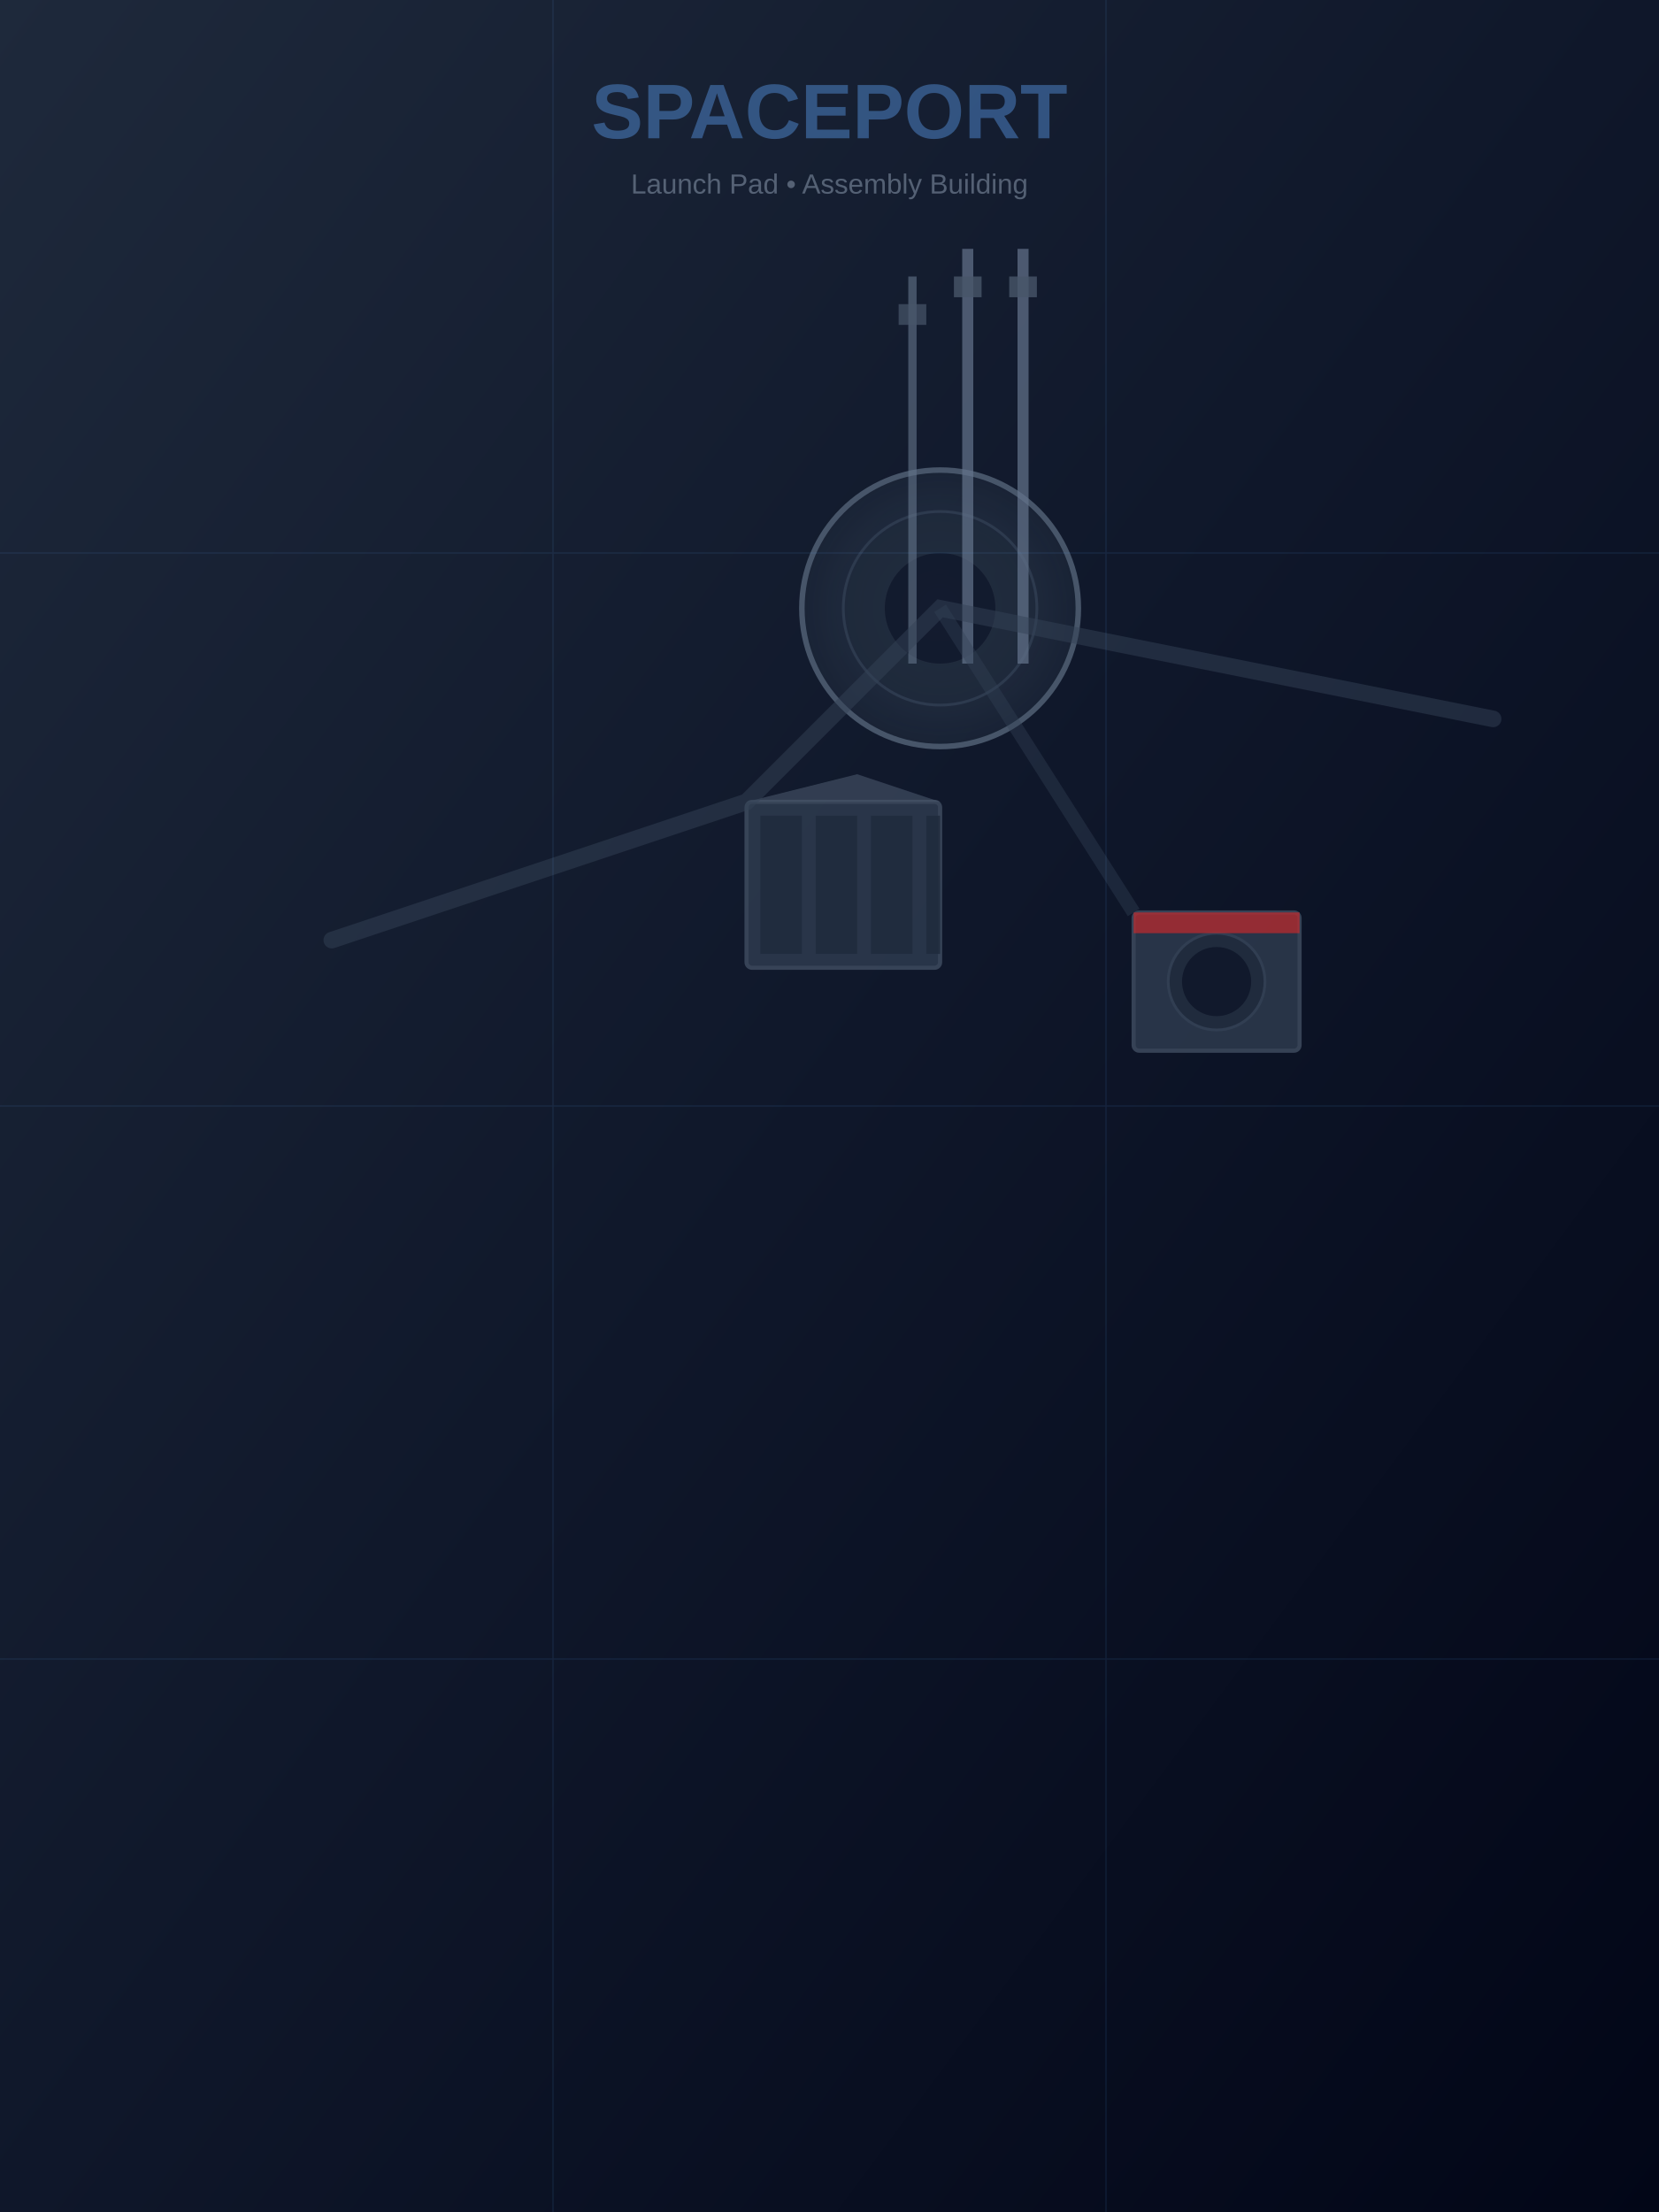
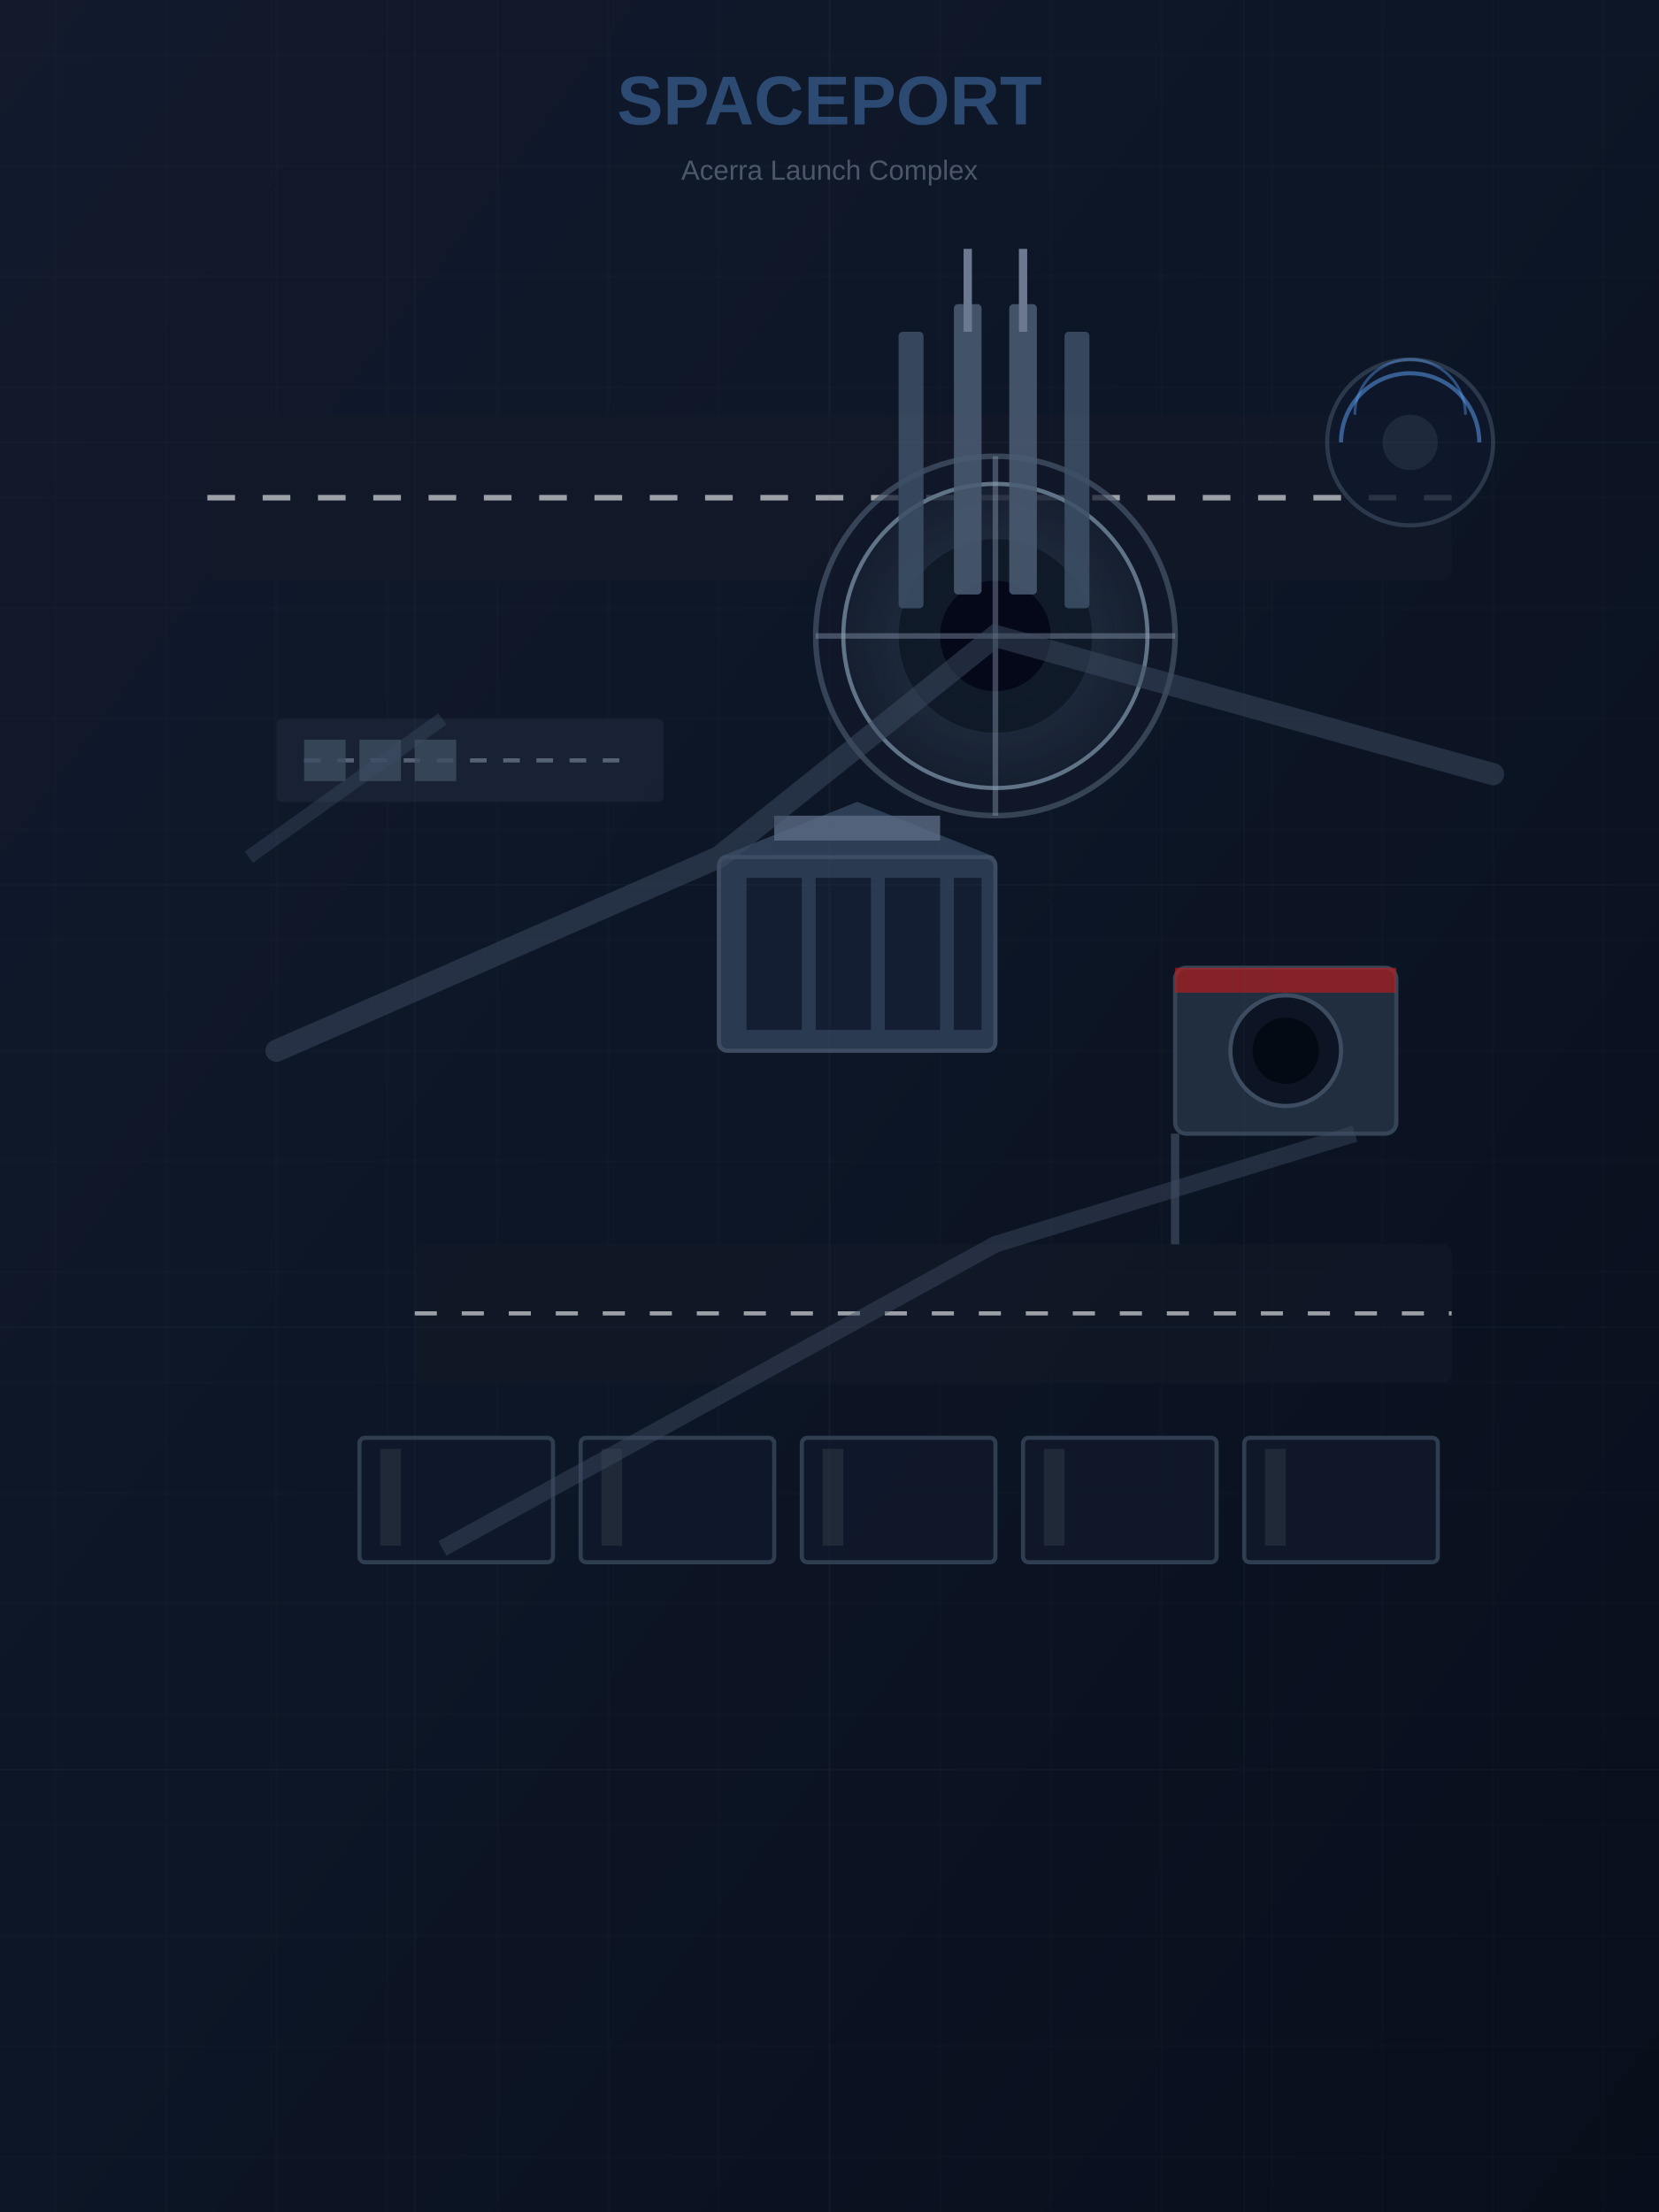
<svg xmlns="http://www.w3.org/2000/svg" width="1200" height="1600">
  <defs>
    <linearGradient id="spaceBg" x1="0%" y1="0%" x2="100%" y2="100%">
-       <stop offset="0%" style="stop-color:#1e293b;stop-opacity:1" />
-       <stop offset="50%" style="stop-color:#0f172a;stop-opacity:1" />
-       <stop offset="100%" style="stop-color:#020617;stop-opacity:1" />
+       <stop offset="0%" style="stop-color:#141b2d;stop-opacity:1" />
+       <stop offset="50%" style="stop-color:#0b1523;stop-opacity:1" />
+       <stop offset="100%" style="stop-color:#050912;stop-opacity:1" />
    </linearGradient>
+     <pattern id="tarmacPattern" x="0" y="0" width="80" height="80" patternUnits="userSpaceOnUse">
+       <rect width="80" height="80" fill="#0f172a" />
+       <path d="M0 40 L80 40" stroke="#1e293b" stroke-width="2" opacity="0.4" />
+       <path d="M40 0 L40 80" stroke="#1e293b" stroke-width="2" opacity="0.4" />
+     </pattern>
    <radialGradient id="launchPadGrad" cx="50%" cy="50%">
-       <stop offset="0%" style="stop-color:#334155;stop-opacity:0.8" />
-       <stop offset="100%" style="stop-color:#1e293b;stop-opacity:0.6" />
+       <stop offset="0%" style="stop-color:#334155;stop-opacity:0.9" />
+       <stop offset="100%" style="stop-color:#1b2738;stop-opacity:0.5" />
    </radialGradient>
  </defs>
  <rect width="1200" height="1600" fill="url(#spaceBg)" />
-   <circle cx="680" cy="440" r="100" fill="url(#launchPadGrad)" stroke="#475569" stroke-width="4" />
-   <circle cx="680" cy="440" r="70" fill="#1e293b" opacity="0.7" stroke="#334155" stroke-width="2" />
-   <circle cx="680" cy="440" r="40" fill="#0f172a" opacity="0.8" />
-   <line x1="700" y1="480" x2="700" y2="180" stroke="#64748b" stroke-width="8" opacity="0.7" />
-   <line x1="740" y1="480" x2="740" y2="180" stroke="#64748b" stroke-width="8" opacity="0.7" />
-   <line x1="660" y1="480" x2="660" y2="200" stroke="#64748b" stroke-width="6" opacity="0.6" />
-   <rect x="690" y="200" width="20" height="15" fill="#475569" opacity="0.8" />
-   <rect x="730" y="200" width="20" height="15" fill="#475569" opacity="0.8" />
-   <rect x="650" y="220" width="20" height="15" fill="#475569" opacity="0.7" />
-   <rect x="540" y="580" width="140" height="120" fill="#334155" opacity="0.7" stroke="#475569" stroke-width="3" rx="4" />
-   <rect x="550" y="590" width="30" height="100" fill="#1e293b" opacity="0.8" />
-   <rect x="590" y="590" width="30" height="100" fill="#1e293b" opacity="0.8" />
-   <rect x="630" y="590" width="30" height="100" fill="#1e293b" opacity="0.8" />
-   <rect x="670" y="590" width="10" height="100" fill="#1e293b" opacity="0.8" />
-   <polygon points="540,580 620,560 680,580" fill="#475569" opacity="0.6" />
-   <rect x="820" y="660" width="120" height="100" fill="#334155" opacity="0.7" stroke="#475569" stroke-width="3" rx="4" />
-   <circle cx="880" cy="710" r="35" fill="#1e293b" opacity="0.8" stroke="#334155" stroke-width="2" />
-   <circle cx="880" cy="710" r="25" fill="#0f172a" opacity="0.9" />
-   <rect x="820" y="660" width="120" height="15" fill="#dc2626" opacity="0.6" />
-   <path d="M 240 680 L 540 580 L 680 440 L 1080 520" stroke="#334155" stroke-width="12" fill="none" opacity="0.5" stroke-linecap="round" />
-   <path d="M 680 440 L 820 660" stroke="#334155" stroke-width="10" fill="none" opacity="0.4" />
-   <g opacity="0.1">
-     <line x1="0" y1="400" x2="1200" y2="400" stroke="#60a5fa" stroke-width="1" />
-     <line x1="0" y1="800" x2="1200" y2="800" stroke="#60a5fa" stroke-width="1" />
-     <line x1="0" y1="1200" x2="1200" y2="1200" stroke="#60a5fa" stroke-width="1" />
-     <line x1="400" y1="0" x2="400" y2="1600" stroke="#60a5fa" stroke-width="1" />
-     <line x1="800" y1="0" x2="800" y2="1600" stroke="#60a5fa" stroke-width="1" />
+   <rect width="1200" height="1600" fill="url(#tarmacPattern)" opacity="0.35" />
+   <rect x="150" y="300" width="900" height="120" fill="#111827" opacity="0.8" rx="8" />
+   <line x1="150" y1="360" x2="1050" y2="360" stroke="#f8fafc" stroke-width="4" stroke-dasharray="20 20" opacity="0.6" />
+   <rect x="300" y="900" width="750" height="100" fill="#111827" opacity="0.7" rx="6" />
+   <line x1="300" y1="950" x2="1050" y2="950" stroke="#f8fafc" stroke-width="3" stroke-dasharray="16 18" opacity="0.6" />
+   <circle cx="720" cy="460" r="130" fill="#0f172a" opacity="0.7" stroke="#475569" stroke-width="4" />
+   <circle cx="720" cy="460" r="110" fill="url(#launchPadGrad)" stroke="#607387" stroke-width="3" />
+   <circle cx="720" cy="460" r="70" fill="#0b1523" opacity="0.8" />
+   <circle cx="720" cy="460" r="40" fill="#020617" opacity="0.9" />
+   <path d="M590 460 L850 460" stroke="#94a3b8" stroke-width="4" opacity="0.4" />
+   <path d="M720 330 L720 590" stroke="#94a3b8" stroke-width="4" opacity="0.4" />
+   <g opacity="0.85">
+     <rect x="690" y="220" width="20" height="210" fill="#4b5d73" rx="3" />
+     <rect x="730" y="220" width="20" height="210" fill="#4b5d73" rx="3" />
+     <rect x="650" y="240" width="18" height="200" fill="#3d5066" rx="3" />
+     <rect x="770" y="240" width="18" height="200" fill="#3d5066" rx="3" />
+     <line x1="700" y1="240" x2="700" y2="180" stroke="#7c8aa1" stroke-width="6" />
+     <line x1="740" y1="240" x2="740" y2="180" stroke="#7c8aa1" stroke-width="6" />
  </g>
-   <text x="600" y="100" font-family="Arial, sans-serif" font-size="56" font-weight="bold" fill="#60a5fa" text-anchor="middle" opacity="0.4">SPACEPORT</text>
-   <text x="600" y="140" font-family="Arial, sans-serif" font-size="20" fill="#94a3b8" text-anchor="middle" opacity="0.5">Launch Pad • Assembly Building</text>
+   <rect x="520" y="620" width="200" height="140" fill="#2d3e55" opacity="0.9" stroke="#425268" stroke-width="3" rx="6" />
+   <rect x="540" y="635" width="40" height="110" fill="#0f172a" opacity="0.8" />
+   <rect x="590" y="635" width="40" height="110" fill="#0f172a" opacity="0.8" />
+   <rect x="640" y="635" width="40" height="110" fill="#0f172a" opacity="0.8" />
+   <rect x="690" y="635" width="20" height="110" fill="#0f172a" opacity="0.8" />
+   <polygon points="520,620 620,580 720,620" fill="#3b4f68" opacity="0.7" />
+   <rect x="560" y="590" width="120" height="18" fill="#5a6b83" opacity="0.8" />
+   <rect x="850" y="700" width="160" height="120" fill="#253245" opacity="0.85" stroke="#3d4c61" stroke-width="3" rx="8" />
+   <circle cx="930" cy="760" r="40" fill="#0d1524" stroke="#3d4c61" stroke-width="3" />
+   <circle cx="930" cy="760" r="24" fill="#040a14" />
+   <rect x="850" y="700" width="160" height="18" fill="#b91c1c" opacity="0.65" />
+   <path d="M850 820 L850 900" stroke="#475569" stroke-width="6" opacity="0.6" />
+   <rect x="200" y="520" width="280" height="60" fill="#1a2437" opacity="0.8" rx="4" />
+   <line x1="220" y1="550" x2="460" y2="550" stroke="#94a3b8" stroke-width="3" opacity="0.5" stroke-dasharray="12 12" />
+   <rect x="220" y="535" width="30" height="30" fill="#3d4c61" opacity="0.8" />
+   <rect x="260" y="535" width="30" height="30" fill="#3d4c61" opacity="0.8" />
+   <rect x="300" y="535" width="30" height="30" fill="#3d4c61" opacity="0.8" />
+   <rect x="260" y="1040" width="140" height="90" fill="#0f172a" opacity="0.9" stroke="#334155" stroke-width="3" rx="4" />
+   <rect x="420" y="1040" width="140" height="90" fill="#0f172a" opacity="0.9" stroke="#334155" stroke-width="3" rx="4" />
+   <rect x="580" y="1040" width="140" height="90" fill="#0f172a" opacity="0.9" stroke="#334155" stroke-width="3" rx="4" />
+   <rect x="740" y="1040" width="140" height="90" fill="#0f172a" opacity="0.9" stroke="#334155" stroke-width="3" rx="4" />
+   <rect x="900" y="1040" width="140" height="90" fill="#0f172a" opacity="0.9" stroke="#334155" stroke-width="3" rx="4" />
+   <rect x="275" y="1048" width="15" height="70" fill="#1f2937" />
+   <rect x="435" y="1048" width="15" height="70" fill="#1f2937" />
+   <rect x="595" y="1048" width="15" height="70" fill="#1f2937" />
+   <rect x="755" y="1048" width="15" height="70" fill="#1f2937" />
+   <rect x="915" y="1048" width="15" height="70" fill="#1f2937" />
+   <path d="M 200 760 L 520 620 L 720 460 L 1080 560" stroke="#3d4c61" stroke-width="16" fill="none" opacity="0.5" stroke-linecap="round" />
+   <path d="M 320 1120 L 720 900 L 980 820" stroke="#3d4c61" stroke-width="12" fill="none" opacity="0.45" />
+   <path d="M 180 620 L 320 520" stroke="#3d4c61" stroke-width="10" fill="none" opacity="0.4" />
+   <circle cx="1020" cy="320" r="60" fill="#0f172a" opacity="0.8" stroke="#334155" stroke-width="3" />
+   <path d="M970 320 A50 50 0 0 1 1070 320" stroke="#60a5fa" stroke-width="3" opacity="0.5" fill="none" />
+   <path d="M980 300 A35 35 0 0 1 1060 300" stroke="#60a5fa" stroke-width="2" opacity="0.4" fill="none" />
+   <circle cx="1020" cy="320" r="20" fill="#1e293b" />
+   <g opacity="0.08">
+     <line x1="0" y1="320" x2="1200" y2="320" stroke="#4b5d73" stroke-width="1" />
+     <line x1="0" y1="640" x2="1200" y2="640" stroke="#4b5d73" stroke-width="1" />
+     <line x1="0" y1="960" x2="1200" y2="960" stroke="#4b5d73" stroke-width="1" />
+     <line x1="0" y1="1280" x2="1200" y2="1280" stroke="#4b5d73" stroke-width="1" />
+     <line x1="300" y1="0" x2="300" y2="1600" stroke="#4b5d73" stroke-width="1" />
+     <line x1="600" y1="0" x2="600" y2="1600" stroke="#4b5d73" stroke-width="1" />
+     <line x1="900" y1="0" x2="900" y2="1600" stroke="#4b5d73" stroke-width="1" />
+   </g>
+   <text x="600" y="90" font-family="Arial, sans-serif" font-size="50" font-weight="bold" fill="#60a5fa" text-anchor="middle" opacity="0.35">SPACEPORT</text>
+   <text x="600" y="130" font-family="Arial, sans-serif" font-size="20" fill="#94a3b8" text-anchor="middle" opacity="0.45">Acerra Launch Complex</text>
</svg>
